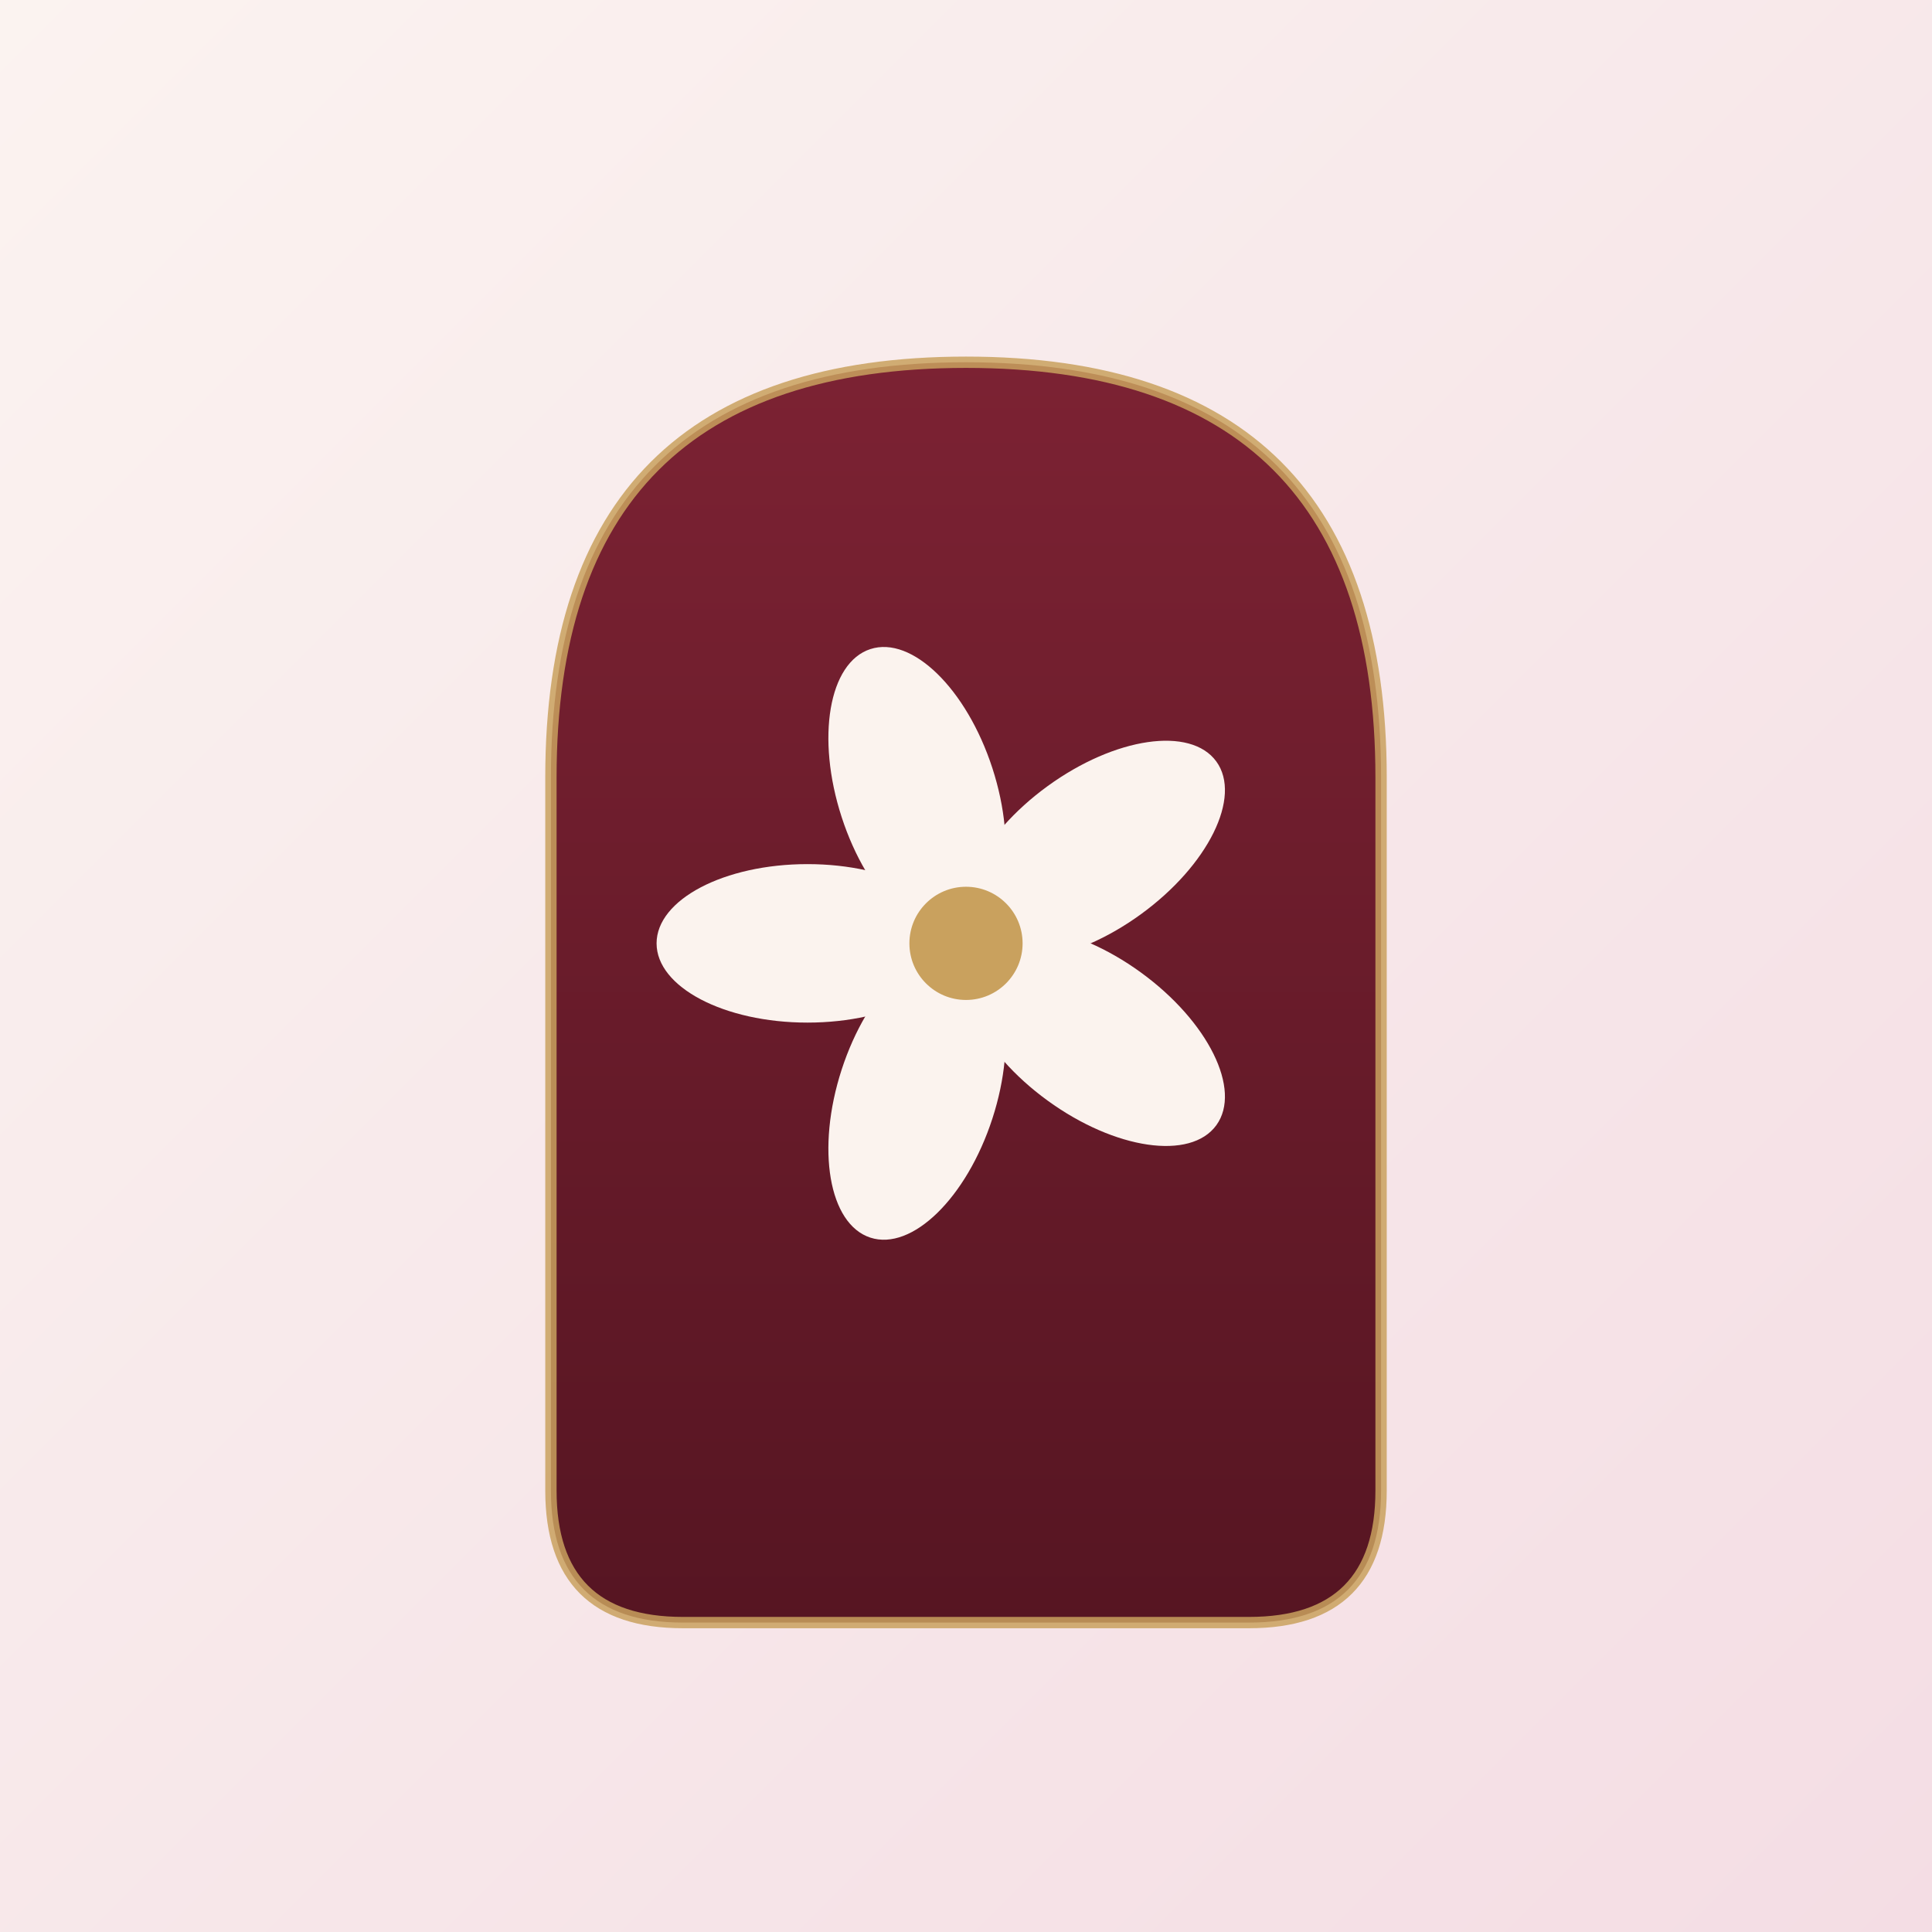
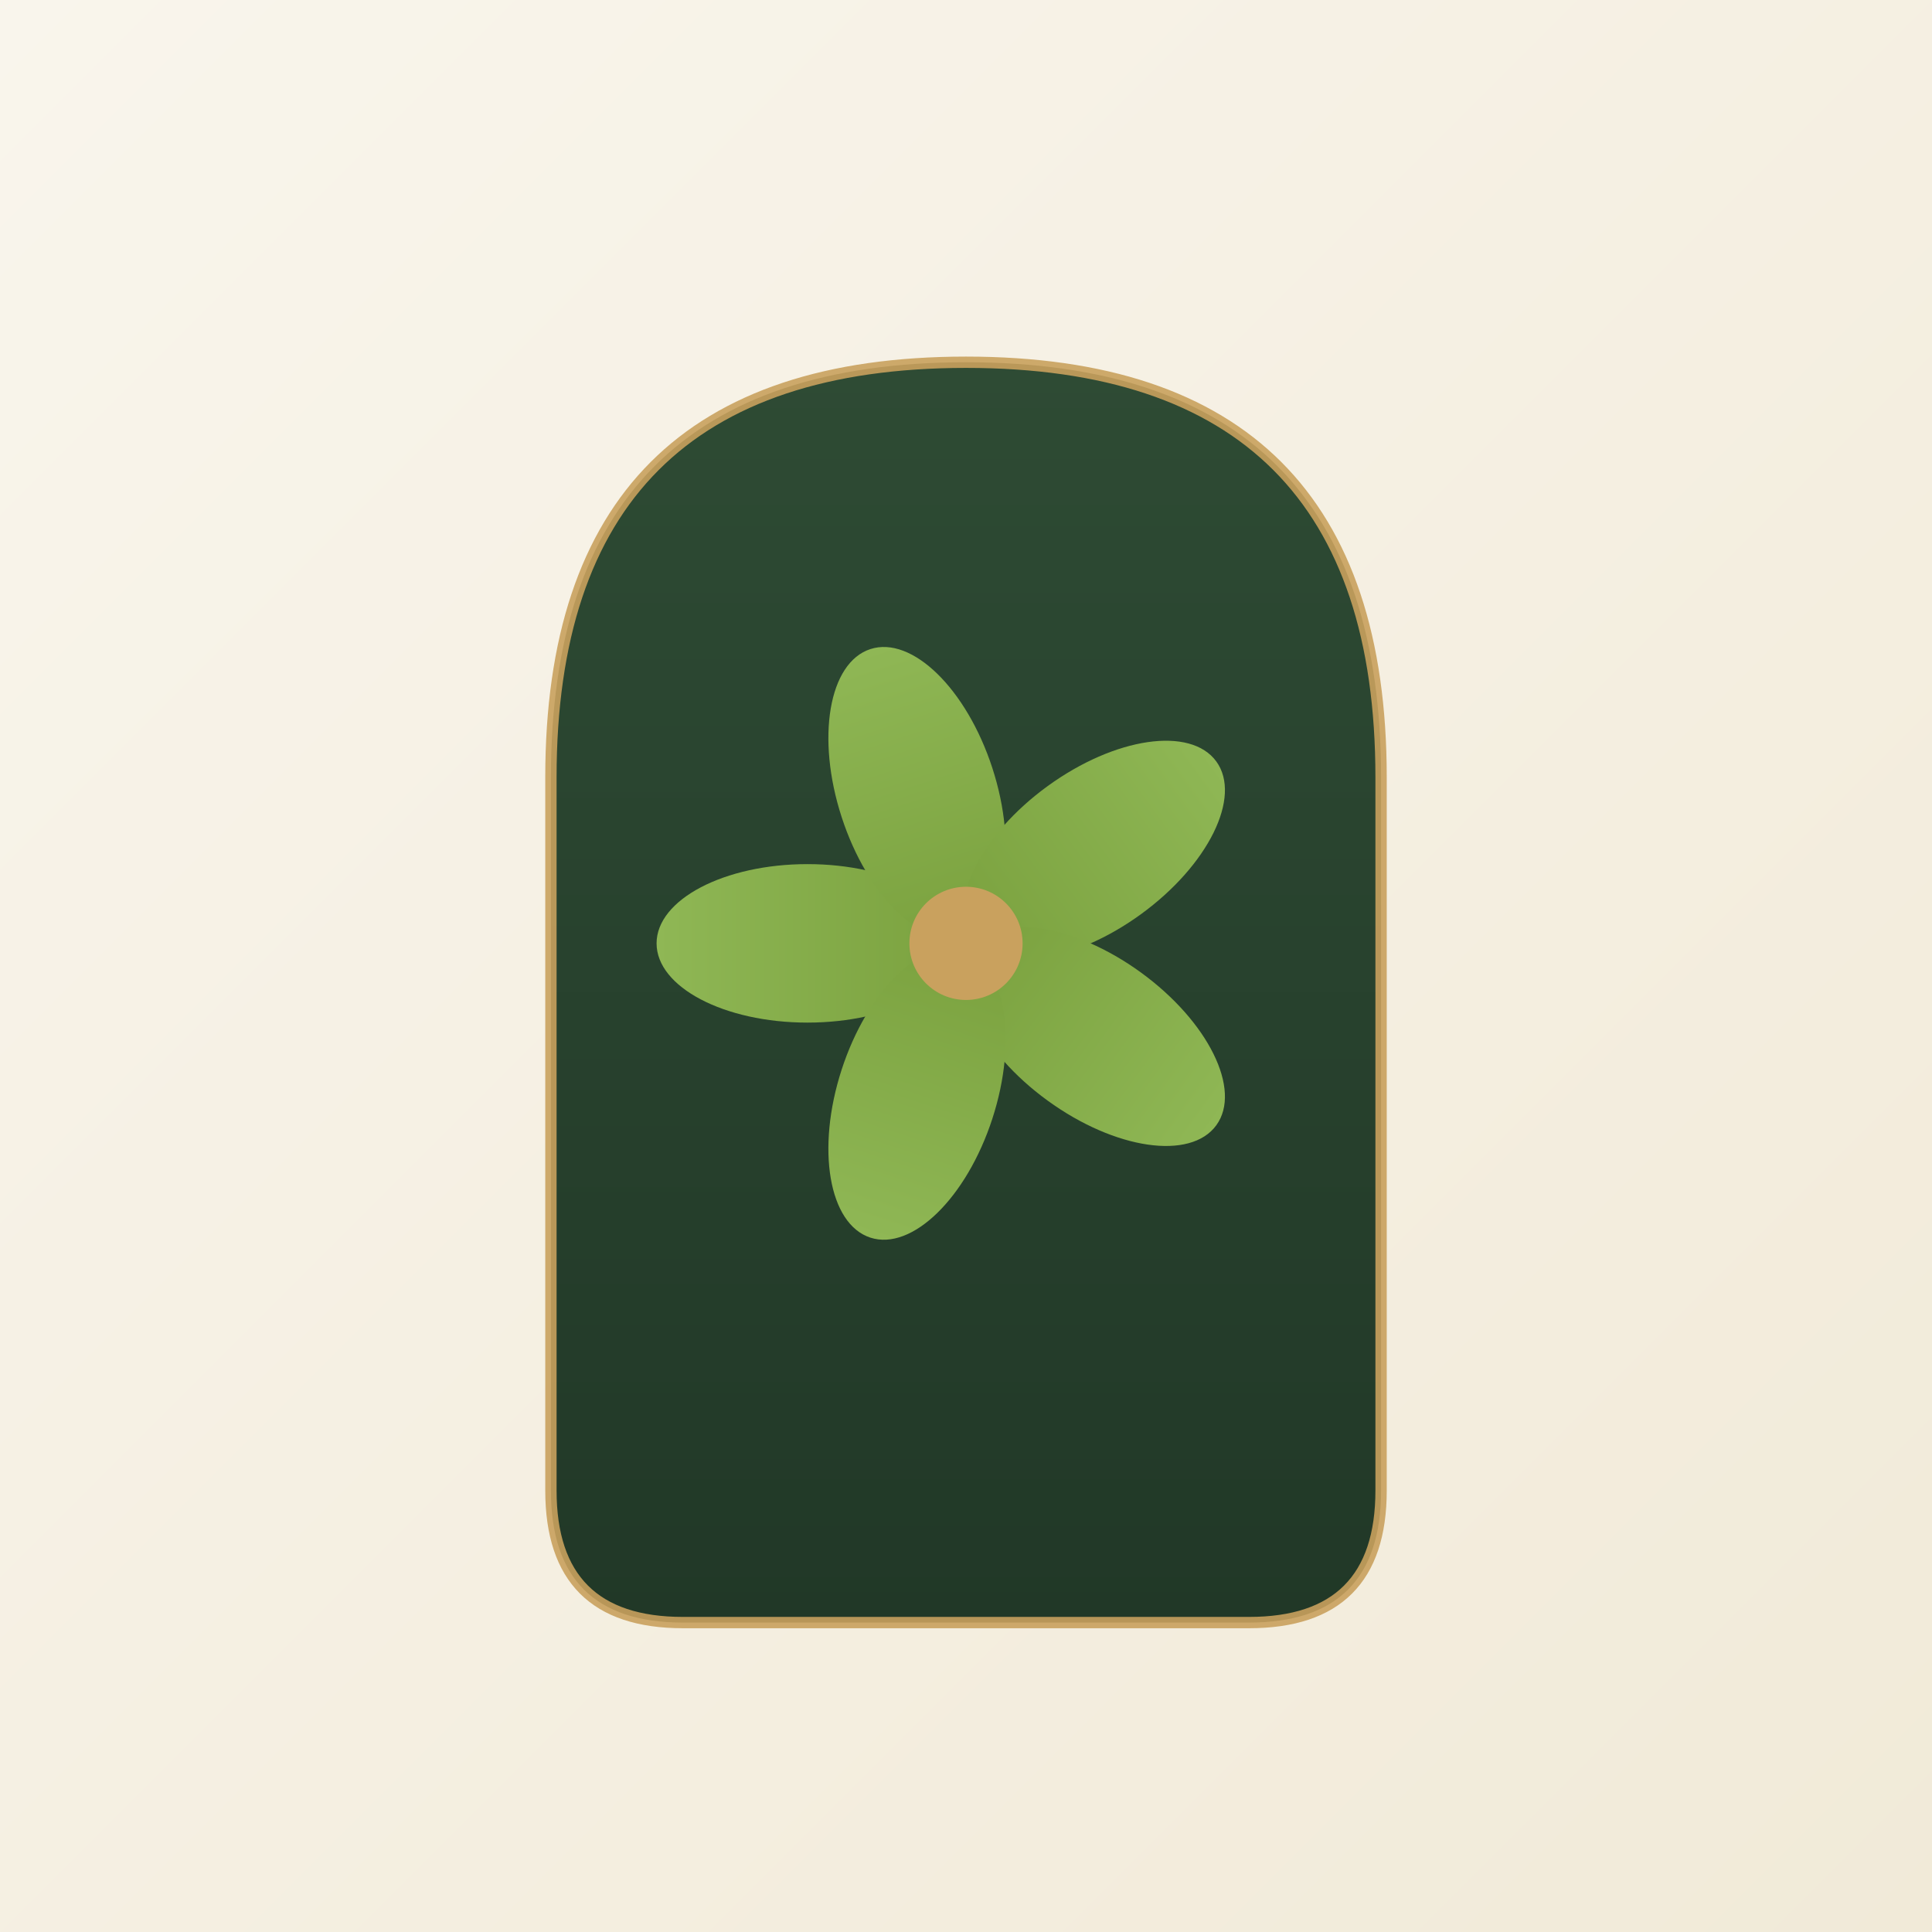
<svg xmlns="http://www.w3.org/2000/svg" viewBox="0 0 512 512" role="img" aria-label="Ya Spa">
  <defs>
    <linearGradient id="sqBg" x1="0" y1="0" x2="1" y2="1">
-       <stop offset="0" stop-color="#FBF3F0" />
-       <stop offset="1" stop-color="#F4DDE4" />
+       <stop offset="0" stop-color="#F9F5EC" />
+       <stop offset="1" stop-color="#F1EAD8" />
    </linearGradient>
    <linearGradient id="sqArch" x1="0" y1="0" x2="0" y2="1">
-       <stop offset="0" stop-color="#7C2233" />
-       <stop offset="1" stop-color="#561522" />
+       <stop offset="0" stop-color="#2E4B34" />
+       <stop offset="1" stop-color="#213827" />
+     </linearGradient>
+     <linearGradient id="sqPetal" x1="0" y1="0" x2="0" y2="1">
+       <stop offset="0" stop-color="#8FB755" />
+       <stop offset="1" stop-color="#7BA23F" />
    </linearGradient>
  </defs>
  <rect width="512" height="512" fill="url(#sqBg)" />
  <path d="M146,395 L146,206 Q146,96 256,96 Q366,96 366,206 L366,395 Q366,430 331,430 L181,430 Q146,430 146,395 Z" fill="url(#sqArch)" />
-   <path d="M146,395 L146,206 Q146,96 256,96 Q366,96 366,206 L366,395 Q366,430 331,430 L181,430 Q146,430 146,395 Z" fill="none" stroke="#C9A15E" stroke-width="3" stroke-opacity="0.85" />
-   <g fill="#FBF3EE">
+   <path d="M146,395 L146,206 Q146,96 256,96 Q366,96 366,206 L366,395 Q366,430 331,430 L181,430 Q146,430 146,395 Z" fill="none" stroke="#C9A15E" stroke-width="3" stroke-opacity="0.9" />
+   <g fill="url(#sqPetal)">
    <g transform="rotate(-90 256 250)">
      <ellipse cx="256" cy="208" rx="21" ry="40" />
    </g>
    <g transform="rotate(-18 256 250)">
      <ellipse cx="256" cy="208" rx="21" ry="40" />
    </g>
    <g transform="rotate(54 256 250)">
      <ellipse cx="256" cy="208" rx="21" ry="40" />
    </g>
    <g transform="rotate(126 256 250)">
      <ellipse cx="256" cy="208" rx="21" ry="40" />
    </g>
    <g transform="rotate(198 256 250)">
      <ellipse cx="256" cy="208" rx="21" ry="40" />
    </g>
  </g>
  <circle cx="256" cy="250" r="15" fill="#C9A15E" />
</svg>
